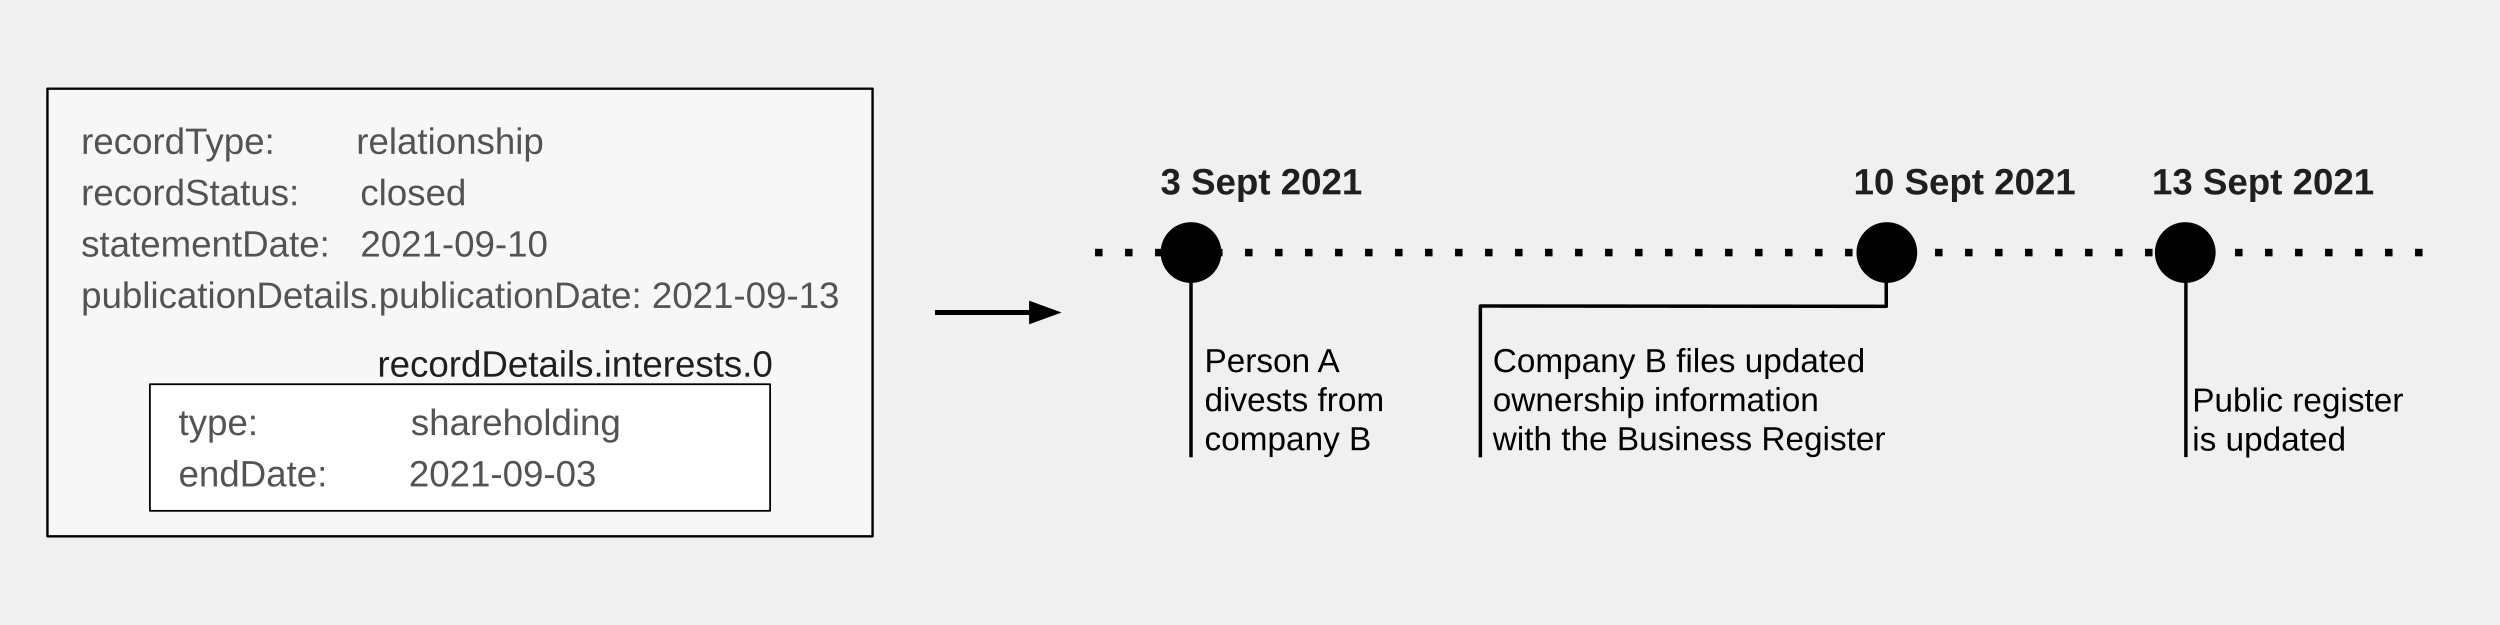
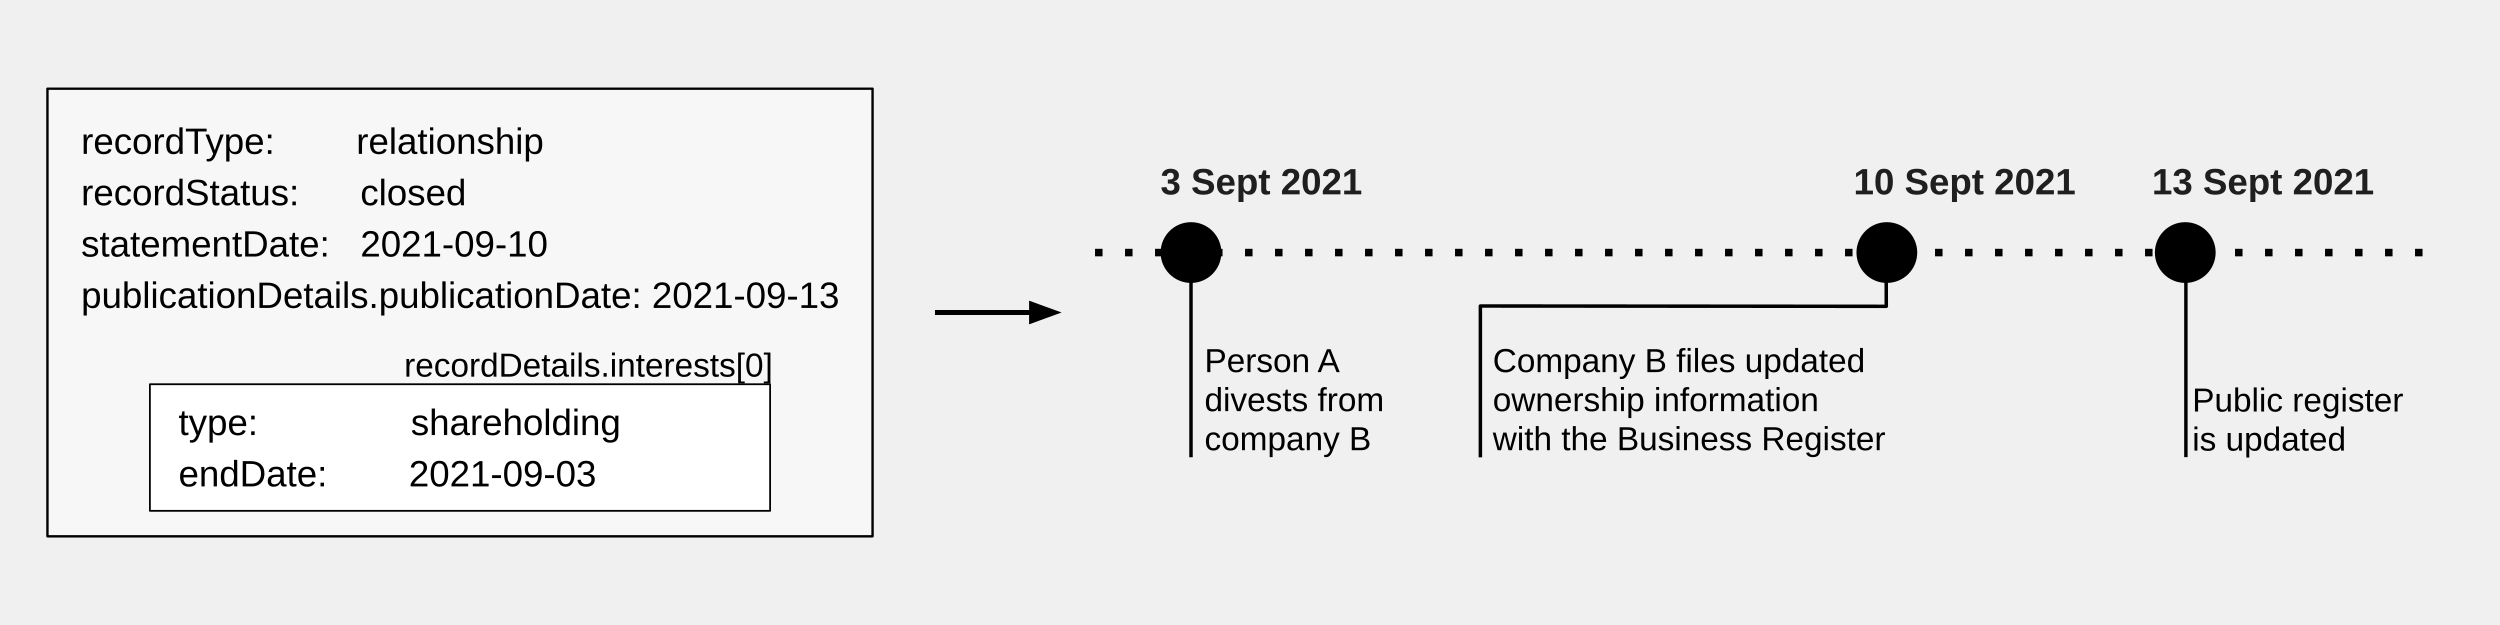
<svg xmlns="http://www.w3.org/2000/svg" version="1.1" viewBox="0 0 1000 250" fill="none" stroke="none" stroke-linecap="square" stroke-miterlimit="10" id="svg15" width="1000" height="250">
  <defs id="defs15">
    </defs>
  <clipPath id="p.0">
    <path d="M 0,0 H 481.134 V 423.533 H 0 Z" clip-rule="nonzero" id="path1" />
  </clipPath>
  <g clip-path="url(#p.0)" id="g15" style="display:inline" transform="translate(0,20.80498)">
    <path fill="#000000" fill-opacity="0" d="M 0,0 H 481.134 V 423.533 H 0 Z" fill-rule="evenodd" id="path2" />
    <path fill="#000000" fill-opacity="0" d="m 60,92 v 109.523 h 0.063 v 109.532" fill-rule="evenodd" id="path3" />
    <path fill="#ffffff" d="m 24,56 v 0 c 0,-19.882 16.118,-36 36,-36 v 0 C 69.548,20 78.705,23.793 85.456,30.544 92.207,37.295 96,46.452 96,56 v 0 c 0,19.882 -16.118,36 -36,36 v 0 c -19.882,0 -36,-16.118 -36,-36 z" fill-rule="evenodd" id="path6" />
    <path fill="#000000" fill-opacity="0" d="m 24,20 h 72 v 72 h -72 z" fill-rule="evenodd" id="path8" />
    <path fill="#000000" fill-opacity="0" d="m 24,311.047 h 72 v 72 h -72 z" fill-rule="evenodd" id="path12" />
    <path fill="#000000" fill-opacity="0" d="m 129.969,360.055 h 19.213 v 0.945 h -19.213 z" fill-rule="evenodd" id="path14" />
    <path fill="#000000" fill-opacity="0" d="m 182.756,360.055 h 19.213 v 0.945 h -19.213 z" fill-rule="evenodd" id="path15" />
  </g>
  <g id="layer1" transform="translate(-26.6913,9.61991)" />
  <g id="layer3" transform="translate(-26.6913,9.61991)" />
  <g id="layer2" style="display:inline" transform="translate(-26.6913,9.61991)">
    <g id="g6" transform="translate(-73.09616,-125.9789)">
      <rect style="display:inline;fill:#ffffff;fill-opacity:1;stroke:#3c31d4;stroke-width:0.708;stroke-linecap:round;stroke-linejoin:round;stroke-miterlimit:10;stroke-dasharray:none;stroke-opacity:1" id="rect11772-8-1" width="248.086" height="50.655" x="154.22" y="211.839" />
      <text xml:space="preserve" style="font-style:normal;font-variant:normal;font-weight:normal;font-stretch:normal;line-height:0%;font-family:Roboto;-inkscape-font-specification:'Roboto, Normal';text-align:start;letter-spacing:0px;word-spacing:0px;writing-mode:lr-tb;text-anchor:start;display:inline;fill:#535353;fill-opacity:1;stroke:none;stroke-width:1px;stroke-linecap:butt;stroke-linejoin:miter;stroke-opacity:1" x="165.668" y="226.18" id="text14691-5">
        <tspan x="165.668" y="226.18" style="color:#000000;font-style:normal;font-variant:normal;font-weight:normal;font-stretch:normal;font-size:15px;line-height:140%;font-family:Roboto;-inkscape-font-specification:'Roboto, Normal';text-align:start;writing-mode:lr-tb;text-anchor:start;clip-rule:nonzero;display:inline;overflow:visible;visibility:visible;opacity:1;isolation:auto;mix-blend-mode:normal;color-interpolation:sRGB;color-interpolation-filters:linearRGB;solid-color:#000000;solid-opacity:1;fill:#535353;fill-opacity:1;fill-rule:nonzero;stroke:none;stroke-width:1px;stroke-linecap:butt;stroke-linejoin:miter;stroke-miterlimit:4;stroke-dasharray:none;stroke-dashoffset:0;stroke-opacity:1;color-rendering:auto;image-rendering:auto;shape-rendering:auto;text-rendering:auto;enable-background:accumulate" id="tspan9725-9">type:               selfDeclaration</tspan>
        <tspan x="165.668" y="247.18" style="color:#000000;font-style:normal;font-variant:normal;font-weight:normal;font-stretch:normal;font-size:15px;line-height:140%;font-family:Roboto;-inkscape-font-specification:'Roboto, Normal';text-align:start;writing-mode:lr-tb;text-anchor:start;clip-rule:nonzero;display:inline;overflow:visible;visibility:visible;opacity:1;isolation:auto;mix-blend-mode:normal;color-interpolation:sRGB;color-interpolation-filters:linearRGB;solid-color:#000000;solid-opacity:1;fill:#535353;fill-opacity:1;fill-rule:nonzero;stroke:none;stroke-width:1px;stroke-linecap:butt;stroke-linejoin:miter;stroke-miterlimit:4;stroke-dasharray:none;stroke-dashoffset:0;stroke-opacity:1;color-rendering:auto;image-rendering:auto;shape-rendering:auto;text-rendering:auto;enable-background:accumulate" id="tspan10952-4">assertedBy:   Acme Industries Ltd</tspan>
      </text>
      <text class="cls-3" id="text31-0-9" style="font-style:normal;font-variant:normal;font-weight:bold;font-stretch:normal;font-size:13.75px;line-height:0%;font-family:Roboto;-inkscape-font-specification:'Roboto, Bold';text-align:end;writing-mode:lr-tb;text-anchor:end;display:inline;fill:#ffffff;fill-opacity:1" x="436.33" y="198.809">
        <tspan x="396.976" y="198.809" id="tspan35-6-0" style="font-style:normal;font-variant:normal;font-weight:bold;font-stretch:normal;font-size:13.75px;line-height:125%;font-family:Roboto;-inkscape-font-specification:'Roboto, Bold';text-align:end;writing-mode:lr-tb;text-anchor:end;fill:#1f1f1f;fill-opacity:1">source</tspan>
      </text>
      <rect style="display:inline;fill:#f7f7f7;fill-opacity:1;stroke:#000000;stroke-width:0.956;stroke-linecap:round;stroke-linejoin:round;stroke-miterlimit:10;stroke-dasharray:none;stroke-opacity:1" id="rect11772-5" width="330.044" height="179.044" x="118.765" y="151.837" />
      <g id="g5" transform="translate(-11.99631)">
        <rect style="fill:#ffffff;fill-opacity:1;stroke:#000001;stroke-width:0.708;stroke-linecap:round;stroke-linejoin:round;stroke-miterlimit:10;stroke-dasharray:none;stroke-opacity:1" id="rect11772-8-4" width="248.086" height="50.655" x="171.741" y="270.045" />
        <text xml:space="preserve" style="font-style:normal;font-variant:normal;font-weight:normal;font-stretch:normal;font-size:14.667px;line-height:0%;font-family:Arial;-inkscape-font-specification:'Arial, Normal';font-variant-ligatures:normal;font-variant-caps:normal;font-variant-numeric:normal;font-variant-east-asian:normal;text-align:start;letter-spacing:0px;word-spacing:0px;writing-mode:lr-tb;text-anchor:start;fill:#535353;fill-opacity:1;stroke:none;stroke-width:1px;stroke-linecap:butt;stroke-linejoin:miter;stroke-opacity:1" x="183.19" y="290.386" id="text14691-44">
-           <tspan x="183.19" y="290.386" style="color:#000000;font-style:normal;font-variant:normal;font-weight:normal;font-stretch:normal;font-size:14.667px;line-height:140%;font-family:Arial;-inkscape-font-specification:'Arial, Normal';font-variant-ligatures:normal;font-variant-caps:normal;font-variant-numeric:normal;font-variant-east-asian:normal;text-align:start;writing-mode:lr-tb;text-anchor:start;clip-rule:nonzero;display:inline;overflow:visible;visibility:visible;opacity:1;isolation:auto;mix-blend-mode:normal;color-interpolation:sRGB;color-interpolation-filters:linearRGB;solid-color:#000000;solid-opacity:1;fill:#535353;fill-opacity:1;fill-rule:nonzero;stroke:none;stroke-width:1px;stroke-linecap:butt;stroke-linejoin:miter;stroke-miterlimit:4;stroke-dasharray:none;stroke-dashoffset:0;stroke-opacity:1;color-rendering:auto;image-rendering:auto;shape-rendering:auto;text-rendering:auto;enable-background:accumulate" id="tspan9725-4">type:               shareholding</tspan>
-           <tspan x="183.19" y="310.919" style="color:#000000;font-style:normal;font-variant:normal;font-weight:normal;font-stretch:normal;font-size:14.667px;line-height:140%;font-family:Arial;-inkscape-font-specification:'Arial, Normal';font-variant-ligatures:normal;font-variant-caps:normal;font-variant-numeric:normal;font-variant-east-asian:normal;text-align:start;writing-mode:lr-tb;text-anchor:start;clip-rule:nonzero;display:inline;overflow:visible;visibility:visible;opacity:1;isolation:auto;mix-blend-mode:normal;color-interpolation:sRGB;color-interpolation-filters:linearRGB;solid-color:#000000;solid-opacity:1;fill:#535353;fill-opacity:1;fill-rule:nonzero;stroke:none;stroke-width:1px;stroke-linecap:butt;stroke-linejoin:miter;stroke-miterlimit:4;stroke-dasharray:none;stroke-dashoffset:0;stroke-opacity:1;color-rendering:auto;image-rendering:auto;shape-rendering:auto;text-rendering:auto;enable-background:accumulate" id="tspan10952-7">endDate:        2021-09-03</tspan>
+           <tspan x="183.19" y="290.386" style="color:#000000;font-style:normal;font-variant:normal;font-weight:normal;font-stretch:normal;font-size:14.667px;line-height:140%;font-family:Arial;-inkscape-font-specification:'Arial, Normal';font-variant-ligatures:normal;font-variant-caps:normal;font-variant-numeric:normal;font-variant-east-asian:normal;text-align:start;writing-mode:lr-tb;text-anchor:start;clip-rule:nonzero;display:inline;overflow:visible;visibility:visible;opacity:1;isolation:auto;mix-blend-mode:normal;color-interpolation:sRGB;color-interpolation-filters:linearRGB;solid-color:#000000;solid-opacity:1;fill:#000000;fill-opacity:1;fill-rule:nonzero;stroke:none;stroke-width:1px;stroke-linecap:butt;stroke-linejoin:miter;stroke-miterlimit:4;stroke-dasharray:none;stroke-dashoffset:0;stroke-opacity:1;color-rendering:auto;image-rendering:auto;shape-rendering:auto;text-rendering:auto;enable-background:accumulate" id="tspan9725-4">type:               shareholding</tspan>
+           <tspan x="183.19" y="310.919" style="color:#000000;font-style:normal;font-variant:normal;font-weight:normal;font-stretch:normal;font-size:14.667px;line-height:140%;font-family:Arial;-inkscape-font-specification:'Arial, Normal';font-variant-ligatures:normal;font-variant-caps:normal;font-variant-numeric:normal;font-variant-east-asian:normal;text-align:start;writing-mode:lr-tb;text-anchor:start;clip-rule:nonzero;display:inline;overflow:visible;visibility:visible;opacity:1;isolation:auto;mix-blend-mode:normal;color-interpolation:sRGB;color-interpolation-filters:linearRGB;solid-color:#000000;solid-opacity:1;fill:#000000;fill-opacity:1;fill-rule:nonzero;stroke:none;stroke-width:1px;stroke-linecap:butt;stroke-linejoin:miter;stroke-miterlimit:4;stroke-dasharray:none;stroke-dashoffset:0;stroke-opacity:1;color-rendering:auto;image-rendering:auto;shape-rendering:auto;text-rendering:auto;enable-background:accumulate" id="tspan10952-7">endDate:        2021-09-03</tspan>
        </text>
-         <text class="cls-3" id="text31-0-6" style="font-style:normal;font-variant:normal;font-weight:bold;font-stretch:normal;font-size:14.667px;line-height:0%;font-family:Arial;-inkscape-font-specification:'Arial, Bold';font-variant-ligatures:normal;font-variant-caps:normal;font-variant-numeric:normal;font-variant-east-asian:normal;text-align:end;writing-mode:lr-tb;text-anchor:end;fill:#ffffff;fill-opacity:1" x="460.258" y="267.015">
-           <tspan x="420.904" y="267.015" id="tspan35-6-3" style="font-style:normal;font-variant:normal;font-weight:normal;font-stretch:normal;font-size:14.667px;line-height:125%;font-family:Arial;-inkscape-font-specification:'Arial, Bold';font-variant-ligatures:normal;font-variant-caps:normal;font-variant-numeric:normal;font-variant-east-asian:normal;text-align:end;writing-mode:lr-tb;text-anchor:end;fill:#1f1f1f;fill-opacity:1">recordDetails.interests.0</tspan>
+         <text class="cls-3" id="text31-0-6" style="font-style:normal;font-variant:normal;font-weight:bold;font-stretch:normal;font-size:13.333px;line-height:0%;font-family:Arial;-inkscape-font-specification:'Arial, Bold';font-variant-ligatures:normal;font-variant-caps:normal;font-variant-numeric:normal;font-variant-east-asian:normal;text-align:end;writing-mode:lr-tb;text-anchor:end;fill:#ffffff;fill-opacity:1" x="460.258" y="267.015">
+           <tspan x="420.904" y="267.015" id="tspan35-6-3" style="font-style:normal;font-variant:normal;font-weight:normal;font-stretch:normal;font-size:13.333px;line-height:125%;font-family:Arial;-inkscape-font-specification:'Arial, Bold';font-variant-ligatures:normal;font-variant-caps:normal;font-variant-numeric:normal;font-variant-east-asian:normal;text-align:end;writing-mode:lr-tb;text-anchor:end;fill:#000000;fill-opacity:1">recordDetails.interests[0]</tspan>
        </text>
        <path fill="#000000" fill-opacity="0" d="m 237.784,172.359 h 960 v 720 H 237.784 Z" fill-rule="evenodd" id="path2-3" />
        <path fill="#000000" fill-opacity="0" d="m 490.574,217.066 h 697.575" fill-rule="evenodd" id="path3-7" />
        <path fill="#000000" fill-opacity="0" d="M 703.936,334.334 V 241.626 H 870.33 V 148.917" fill-rule="evenodd" id="path15-6" />
        <g id="g19" transform="translate(0,0.3129977)">
          <path stroke="#000000" stroke-width="3" stroke-linejoin="round" stroke-linecap="butt" stroke-dasharray="3, 9" d="m 549.799,217.066 h 538.073" fill-rule="evenodd" id="path4" />
          <g id="g18">
            <path fill="#000000" d="m 576.529,217.066 v 0 c 0,-6.436 5.217,-11.654 11.654,-11.654 v 0 c 3.091,0 6.055,1.228 8.24,3.413 2.185,2.185 3.413,5.15 3.413,8.24 v 0 c 0,6.436 -5.217,11.654 -11.654,11.654 v 0 c -6.436,0 -11.654,-5.217 -11.654,-11.654 z" fill-rule="evenodd" id="path5" />
            <path stroke="#000000" stroke-width="1" stroke-linejoin="round" stroke-linecap="butt" d="m 576.529,217.066 v 0 c 0,-6.436 5.217,-11.654 11.654,-11.654 v 0 c 3.091,0 6.055,1.228 8.24,3.413 2.185,2.185 3.413,5.15 3.413,8.24 v 0 c 0,6.436 -5.217,11.654 -11.654,11.654 v 0 c -6.436,0 -11.654,-5.217 -11.654,-11.654 z" fill-rule="evenodd" id="path6-5" />
            <path fill="#000000" d="m 854.87,217.066 v 0 c 0,-6.436 5.217,-11.654 11.654,-11.654 v 0 c 3.091,0 6.055,1.228 8.24,3.413 2.185,2.185 3.413,5.15 3.413,8.24 v 0 c 0,6.436 -5.217,11.654 -11.654,11.654 v 0 c -6.436,0 -11.654,-5.217 -11.654,-11.654 z" fill-rule="evenodd" id="path7" />
            <path stroke="#000000" stroke-width="1" stroke-linejoin="round" stroke-linecap="butt" d="m 854.87,217.066 v 0 c 0,-6.436 5.217,-11.654 11.654,-11.654 v 0 c 3.091,0 6.055,1.228 8.24,3.413 2.185,2.185 3.413,5.15 3.413,8.24 v 0 c 0,6.436 -5.217,11.654 -11.654,11.654 v 0 c -6.436,0 -11.654,-5.217 -11.654,-11.654 z" fill-rule="evenodd" id="path8-3" />
            <path fill="#000000" d="m 974.235,217.066 v 0 c 0,-6.436 5.217,-11.654 11.654,-11.654 v 0 c 3.091,0 6.055,1.228 8.24,3.413 2.185,2.185 3.413,5.15 3.413,8.24 v 0 c 0,6.436 -5.217,11.654 -11.654,11.654 v 0 c -6.436,0 -11.654,-5.217 -11.654,-11.654 z" fill-rule="evenodd" id="path9" />
            <path stroke="#000000" stroke-width="1" stroke-linejoin="round" stroke-linecap="butt" d="m 974.235,217.066 v 0 c 0,-6.436 5.217,-11.654 11.654,-11.654 v 0 c 3.091,0 6.055,1.228 8.24,3.413 2.185,2.185 3.413,5.15 3.413,8.24 v 0 c 0,6.436 -5.217,11.654 -11.654,11.654 v 0 c -6.436,0 -11.654,-5.217 -11.654,-11.654 z" fill-rule="evenodd" id="path10" />
            <path fill="#000000" fill-opacity="0" d="m 588.183,228.72 v 67.37" fill-rule="evenodd" id="path11" />
            <path stroke="#000000" stroke-width="1.308" stroke-linejoin="round" stroke-linecap="butt" d="m 588.183,208.787 v 90.156" fill-rule="evenodd" id="path12-5" style="stroke-width:1.395;stroke-dasharray:none" />
            <path fill="#000000" fill-opacity="0" d="m 1031.889,228.72 v 67.37" fill-rule="evenodd" id="path13" />
            <path stroke="#000000" stroke-width="1.113" stroke-linejoin="round" stroke-linecap="butt" d="m 986.141,228.72 v 70.177" fill-rule="evenodd" id="path14-6" style="stroke-width:1.376;stroke-dasharray:none" />
            <path stroke="#000000" stroke-width="0.863" stroke-linejoin="round" stroke-linecap="butt" d="m 703.932,298.979 v -1.535 -1.392 m 0,0 v -57.606 l 162.362,0.13 -0.064,-30.829" fill-rule="evenodd" id="path16" style="stroke-width:1.401;stroke-dasharray:none" />
            <text class="cls-3" id="text31-0-6-2" style="font-style:normal;font-variant:normal;font-weight:bold;font-stretch:normal;font-size:14.667px;line-height:0%;font-family:Arial;-inkscape-font-specification:'Arial, Bold';font-variant-ligatures:normal;font-variant-caps:normal;font-variant-numeric:normal;font-variant-east-asian:normal;text-align:end;writing-mode:lr-tb;text-anchor:end;display:inline;fill:#ffffff;fill-opacity:1" x="696.049" y="193.791">
              <tspan x="656.695" y="193.791" id="tspan35-6-3-9" style="font-style:normal;font-variant:normal;font-weight:bold;font-stretch:normal;font-size:14.667px;line-height:125%;font-family:Arial;-inkscape-font-specification:'Arial, Bold';font-variant-ligatures:normal;font-variant-caps:normal;font-variant-numeric:normal;font-variant-east-asian:normal;text-align:end;writing-mode:lr-tb;text-anchor:end;fill:#1f1f1f;fill-opacity:1">3 Sept 2021</tspan>
            </text>
            <text class="cls-3" id="text31-0-6-3" style="font-style:normal;font-variant:normal;font-weight:bold;font-stretch:normal;font-size:14.667px;line-height:0%;font-family:Arial;-inkscape-font-specification:'Arial, Bold';font-variant-ligatures:normal;font-variant-caps:normal;font-variant-numeric:normal;font-variant-east-asian:normal;text-align:end;writing-mode:lr-tb;text-anchor:end;display:inline;fill:#ffffff;fill-opacity:1" x="981.438" y="193.791">
              <tspan x="942.084" y="193.791" id="tspan35-6-3-6" style="font-style:normal;font-variant:normal;font-weight:bold;font-stretch:normal;font-size:14.667px;line-height:125%;font-family:Arial;-inkscape-font-specification:'Arial, Bold';font-variant-ligatures:normal;font-variant-caps:normal;font-variant-numeric:normal;font-variant-east-asian:normal;text-align:end;writing-mode:lr-tb;text-anchor:end;fill:#1f1f1f;fill-opacity:1">10 Sept 2021</tspan>
            </text>
            <text class="cls-3" id="text31-0-6-3-3" style="font-style:normal;font-variant:normal;font-weight:bold;font-stretch:normal;font-size:14.667px;line-height:0%;font-family:Arial;-inkscape-font-specification:'Arial, Bold';font-variant-ligatures:normal;font-variant-caps:normal;font-variant-numeric:normal;font-variant-east-asian:normal;text-align:end;writing-mode:lr-tb;text-anchor:end;display:inline;fill:#ffffff;fill-opacity:1" x="1100.803" y="193.791">
              <tspan x="1061.449" y="193.791" id="tspan35-6-3-6-5" style="font-style:normal;font-variant:normal;font-weight:bold;font-stretch:normal;font-size:14.667px;line-height:125%;font-family:Arial;-inkscape-font-specification:'Arial, Bold';font-variant-ligatures:normal;font-variant-caps:normal;font-variant-numeric:normal;font-variant-east-asian:normal;text-align:end;writing-mode:lr-tb;text-anchor:end;fill:#1f1f1f;fill-opacity:1">13 Sept 2021</tspan>
            </text>
            <text xml:space="preserve" style="font-size:13.333px;line-height:15.625px;font-family:Arial;-inkscape-font-specification:Arial;text-align:start;text-anchor:start;fill:#000000;stroke-opacity:0.957" x="593.584" y="264.887" id="text17">
              <tspan x="593.584" y="264.887" id="tspan19" style="font-size:13.333px;line-height:15.625px">Person A </tspan>
              <tspan x="593.584" y="280.512" id="tspan20" style="font-size:13.333px;line-height:15.625px">divests from </tspan>
              <tspan x="593.584" y="296.137" style="font-size:13.333px;line-height:15.625px" id="tspan9">company B</tspan>
            </text>
            <text xml:space="preserve" style="font-size:13.333px;line-height:15.625px;font-family:Arial;-inkscape-font-specification:Arial;text-align:start;text-anchor:start;fill:#000000;stroke-opacity:0.957" x="988.68" y="280.668" id="text17-1">
              <tspan x="988.68" y="280.668" id="tspan20-7" style="font-size:13.333px;line-height:15.625px">Public register </tspan>
              <tspan x="988.68" y="296.293" id="tspan23" style="font-size:13.333px;line-height:15.625px">is updated</tspan>
            </text>
            <text xml:space="preserve" style="font-size:13.333px;line-height:15.625px;font-family:Arial;-inkscape-font-specification:Arial;text-align:start;text-anchor:start;fill:#000000;stroke-opacity:0.957" x="708.889" y="264.887" id="text17-6">
              <tspan x="708.889" y="264.887" id="tspan21" style="font-size:13.333px;line-height:15.625px">Company B files updated </tspan>
              <tspan x="708.889" y="280.512" id="tspan22" style="font-size:13.333px;line-height:15.625px">ownership information </tspan>
              <tspan x="708.889" y="296.137" id="tspan7" style="font-size:13.333px;line-height:15.625px">with the Business Register</tspan>
            </text>
          </g>
        </g>
      </g>
      <text xml:space="preserve" style="font-style:normal;font-variant:normal;font-weight:normal;font-stretch:normal;font-size:14.667px;line-height:0%;font-family:Arial;-inkscape-font-specification:'Arial, Normal';font-variant-ligatures:normal;font-variant-caps:normal;font-variant-numeric:normal;font-variant-east-asian:normal;text-align:start;letter-spacing:0px;word-spacing:0px;writing-mode:lr-tb;text-anchor:start;fill:#535353;fill-opacity:1;stroke:none;stroke-width:1px;stroke-linecap:butt;stroke-linejoin:miter;stroke-opacity:1" x="132.24" y="157.385" id="text14691-4-1">
        <tspan x="132.24" y="157.385" style="color:#000000;font-style:normal;font-variant:normal;font-weight:normal;font-stretch:normal;font-size:14.667px;line-height:140%;font-family:Arial;-inkscape-font-specification:'Arial, Normal';font-variant-ligatures:normal;font-variant-caps:normal;font-variant-numeric:normal;font-variant-east-asian:normal;text-align:start;writing-mode:lr-tb;text-anchor:start;clip-rule:nonzero;display:inline;overflow:visible;visibility:visible;opacity:1;isolation:auto;mix-blend-mode:normal;color-interpolation:sRGB;color-interpolation-filters:linearRGB;solid-color:#000000;solid-opacity:1;fill:#535353;fill-opacity:1;fill-rule:nonzero;stroke:none;stroke-width:1px;stroke-linecap:butt;stroke-linejoin:miter;stroke-miterlimit:4;stroke-dasharray:none;stroke-dashoffset:0;stroke-opacity:1;color-rendering:auto;image-rendering:auto;shape-rendering:auto;text-rendering:auto;enable-background:accumulate" id="tspan7-2" />
-         <tspan x="132.24" y="177.919" style="color:#000000;font-style:normal;font-variant:normal;font-weight:normal;font-stretch:normal;font-size:14.667px;line-height:140%;font-family:Arial;-inkscape-font-specification:'Arial, Normal';font-variant-ligatures:normal;font-variant-caps:normal;font-variant-numeric:normal;font-variant-east-asian:normal;text-align:start;writing-mode:lr-tb;text-anchor:start;clip-rule:nonzero;display:inline;overflow:visible;visibility:visible;opacity:1;isolation:auto;mix-blend-mode:normal;color-interpolation:sRGB;color-interpolation-filters:linearRGB;solid-color:#000000;solid-opacity:1;fill:#535353;fill-opacity:1;fill-rule:nonzero;stroke:none;stroke-width:1px;stroke-linecap:butt;stroke-linejoin:miter;stroke-miterlimit:4;stroke-dasharray:none;stroke-dashoffset:0;stroke-opacity:1;color-rendering:auto;image-rendering:auto;shape-rendering:auto;text-rendering:auto;enable-background:accumulate" id="tspan3">recordType:        relationship</tspan>
-         <tspan x="132.24" y="198.452" style="color:#000000;font-style:normal;font-variant:normal;font-weight:normal;font-stretch:normal;font-size:14.667px;line-height:140%;font-family:Arial;-inkscape-font-specification:'Arial, Normal';font-variant-ligatures:normal;font-variant-caps:normal;font-variant-numeric:normal;font-variant-east-asian:normal;text-align:start;writing-mode:lr-tb;text-anchor:start;clip-rule:nonzero;display:inline;overflow:visible;visibility:visible;opacity:1;isolation:auto;mix-blend-mode:normal;color-interpolation:sRGB;color-interpolation-filters:linearRGB;solid-color:#000000;solid-opacity:1;fill:#535353;fill-opacity:1;fill-rule:nonzero;stroke:none;stroke-width:1px;stroke-linecap:butt;stroke-linejoin:miter;stroke-miterlimit:4;stroke-dasharray:none;stroke-dashoffset:0;stroke-opacity:1;color-rendering:auto;image-rendering:auto;shape-rendering:auto;text-rendering:auto;enable-background:accumulate" id="tspan2">recordStatus:      closed</tspan>
-         <tspan x="132.24" y="218.985" style="color:#000000;font-style:normal;font-variant:normal;font-weight:normal;font-stretch:normal;font-size:14.667px;line-height:140%;font-family:Arial;-inkscape-font-specification:'Arial, Normal';font-variant-ligatures:normal;font-variant-caps:normal;font-variant-numeric:normal;font-variant-east-asian:normal;text-align:start;writing-mode:lr-tb;text-anchor:start;clip-rule:nonzero;display:inline;overflow:visible;visibility:visible;opacity:1;isolation:auto;mix-blend-mode:normal;color-interpolation:sRGB;color-interpolation-filters:linearRGB;solid-color:#000000;solid-opacity:1;fill:#535353;fill-opacity:1;fill-rule:nonzero;stroke:none;stroke-width:1px;stroke-linecap:butt;stroke-linejoin:miter;stroke-miterlimit:4;stroke-dasharray:none;stroke-dashoffset:0;stroke-opacity:1;color-rendering:auto;image-rendering:auto;shape-rendering:auto;text-rendering:auto;enable-background:accumulate" id="tspan4">statementDate:   2021-09-10</tspan>
-         <tspan x="132.24" y="239.519" style="color:#000000;font-style:normal;font-variant:normal;font-weight:normal;font-stretch:normal;font-size:14.667px;line-height:140%;font-family:Arial;-inkscape-font-specification:'Arial, Normal';font-variant-ligatures:normal;font-variant-caps:normal;font-variant-numeric:normal;font-variant-east-asian:normal;text-align:start;writing-mode:lr-tb;text-anchor:start;clip-rule:nonzero;display:inline;overflow:visible;visibility:visible;opacity:1;isolation:auto;mix-blend-mode:normal;color-interpolation:sRGB;color-interpolation-filters:linearRGB;solid-color:#000000;solid-opacity:1;fill:#535353;fill-opacity:1;fill-rule:nonzero;stroke:none;stroke-width:1px;stroke-linecap:butt;stroke-linejoin:miter;stroke-miterlimit:4;stroke-dasharray:none;stroke-dashoffset:0;stroke-opacity:1;color-rendering:auto;image-rendering:auto;shape-rendering:auto;text-rendering:auto;enable-background:accumulate" id="tspan5">publicationDetails.publicationDate: 2021-09-13</tspan>
-         <tspan x="132.24" y="249.786" style="color:#000000;font-style:normal;font-variant:normal;font-weight:normal;font-stretch:normal;font-size:14.667px;line-height:140%;font-family:Arial;-inkscape-font-specification:'Arial, Normal';font-variant-ligatures:normal;font-variant-caps:normal;font-variant-numeric:normal;font-variant-east-asian:normal;text-align:start;writing-mode:lr-tb;text-anchor:start;clip-rule:nonzero;display:inline;overflow:visible;visibility:visible;opacity:1;isolation:auto;mix-blend-mode:normal;color-interpolation:sRGB;color-interpolation-filters:linearRGB;solid-color:#000000;solid-opacity:1;fill:#535353;fill-opacity:1;fill-rule:nonzero;stroke:none;stroke-width:1px;stroke-linecap:butt;stroke-linejoin:miter;stroke-miterlimit:4;stroke-dasharray:none;stroke-dashoffset:0;stroke-opacity:1;color-rendering:auto;image-rendering:auto;shape-rendering:auto;text-rendering:auto;enable-background:accumulate" id="tspan2-17" />
+         <tspan x="132.24" y="177.919" style="color:#000000;font-style:normal;font-variant:normal;font-weight:normal;font-stretch:normal;font-size:14.667px;line-height:140%;font-family:Arial;-inkscape-font-specification:'Arial, Normal';font-variant-ligatures:normal;font-variant-caps:normal;font-variant-numeric:normal;font-variant-east-asian:normal;text-align:start;writing-mode:lr-tb;text-anchor:start;clip-rule:nonzero;display:inline;overflow:visible;visibility:visible;opacity:1;isolation:auto;mix-blend-mode:normal;color-interpolation:sRGB;color-interpolation-filters:linearRGB;solid-color:#000000;solid-opacity:1;fill:#000000;fill-opacity:1;fill-rule:nonzero;stroke:none;stroke-width:1px;stroke-linecap:butt;stroke-linejoin:miter;stroke-miterlimit:4;stroke-dasharray:none;stroke-dashoffset:0;stroke-opacity:1;color-rendering:auto;image-rendering:auto;shape-rendering:auto;text-rendering:auto;enable-background:accumulate" id="tspan3">recordType:        relationship</tspan>
+         <tspan x="132.24" y="198.452" style="color:#000000;font-style:normal;font-variant:normal;font-weight:normal;font-stretch:normal;font-size:14.667px;line-height:140%;font-family:Arial;-inkscape-font-specification:'Arial, Normal';font-variant-ligatures:normal;font-variant-caps:normal;font-variant-numeric:normal;font-variant-east-asian:normal;text-align:start;writing-mode:lr-tb;text-anchor:start;clip-rule:nonzero;display:inline;overflow:visible;visibility:visible;opacity:1;isolation:auto;mix-blend-mode:normal;color-interpolation:sRGB;color-interpolation-filters:linearRGB;solid-color:#000000;solid-opacity:1;fill:#000000;fill-opacity:1;fill-rule:nonzero;stroke:none;stroke-width:1px;stroke-linecap:butt;stroke-linejoin:miter;stroke-miterlimit:4;stroke-dasharray:none;stroke-dashoffset:0;stroke-opacity:1;color-rendering:auto;image-rendering:auto;shape-rendering:auto;text-rendering:auto;enable-background:accumulate" id="tspan2">recordStatus:      closed</tspan>
+         <tspan x="132.24" y="218.985" style="color:#000000;font-style:normal;font-variant:normal;font-weight:normal;font-stretch:normal;font-size:14.667px;line-height:140%;font-family:Arial;-inkscape-font-specification:'Arial, Normal';font-variant-ligatures:normal;font-variant-caps:normal;font-variant-numeric:normal;font-variant-east-asian:normal;text-align:start;writing-mode:lr-tb;text-anchor:start;clip-rule:nonzero;display:inline;overflow:visible;visibility:visible;opacity:1;isolation:auto;mix-blend-mode:normal;color-interpolation:sRGB;color-interpolation-filters:linearRGB;solid-color:#000000;solid-opacity:1;fill:#000000;fill-opacity:1;fill-rule:nonzero;stroke:none;stroke-width:1px;stroke-linecap:butt;stroke-linejoin:miter;stroke-miterlimit:4;stroke-dasharray:none;stroke-dashoffset:0;stroke-opacity:1;color-rendering:auto;image-rendering:auto;shape-rendering:auto;text-rendering:auto;enable-background:accumulate" id="tspan4">statementDate:   2021-09-10</tspan>
+         <tspan x="132.24" y="239.519" style="color:#000000;font-style:normal;font-variant:normal;font-weight:normal;font-stretch:normal;font-size:14.667px;line-height:140%;font-family:Arial;-inkscape-font-specification:'Arial, Normal';font-variant-ligatures:normal;font-variant-caps:normal;font-variant-numeric:normal;font-variant-east-asian:normal;text-align:start;writing-mode:lr-tb;text-anchor:start;clip-rule:nonzero;display:inline;overflow:visible;visibility:visible;opacity:1;isolation:auto;mix-blend-mode:normal;color-interpolation:sRGB;color-interpolation-filters:linearRGB;solid-color:#000000;solid-opacity:1;fill:#000000;fill-opacity:1;fill-rule:nonzero;stroke:none;stroke-width:1px;stroke-linecap:butt;stroke-linejoin:miter;stroke-miterlimit:4;stroke-dasharray:none;stroke-dashoffset:0;stroke-opacity:1;color-rendering:auto;image-rendering:auto;shape-rendering:auto;text-rendering:auto;enable-background:accumulate" id="tspan5">publicationDetails.publicationDate: 2021-09-13</tspan>
+         <tspan x="132.24" y="249.786" style="color:#000000;font-style:normal;font-variant:normal;font-weight:normal;font-stretch:normal;font-size:14.667px;line-height:140%;font-family:Arial;-inkscape-font-specification:'Arial, Normal';font-variant-ligatures:normal;font-variant-caps:normal;font-variant-numeric:normal;font-variant-east-asian:normal;text-align:start;writing-mode:lr-tb;text-anchor:start;clip-rule:nonzero;display:inline;overflow:visible;visibility:visible;opacity:1;isolation:auto;mix-blend-mode:normal;color-interpolation:sRGB;color-interpolation-filters:linearRGB;solid-color:#000000;solid-opacity:1;fill:#000000;fill-opacity:1;fill-rule:nonzero;stroke:none;stroke-width:1px;stroke-linecap:butt;stroke-linejoin:miter;stroke-miterlimit:4;stroke-dasharray:none;stroke-dashoffset:0;stroke-opacity:1;color-rendering:auto;image-rendering:auto;shape-rendering:auto;text-rendering:auto;enable-background:accumulate" id="tspan2-17" />
      </text>
      <path stroke="#000000" stroke-width="2" stroke-linejoin="round" stroke-linecap="butt" d="m 473.781,241.359 h 43.134" fill-rule="evenodd" id="path333" />
      <path fill="#000000" stroke="#000000" stroke-width="2" stroke-linecap="butt" d="m 512.422,244.662 9.076,-3.303 -9.076,-3.303 z" fill-rule="evenodd" id="path334" />
    </g>
  </g>
  <g id="layer4" transform="translate(-26.6913,9.61991)" />
</svg>
